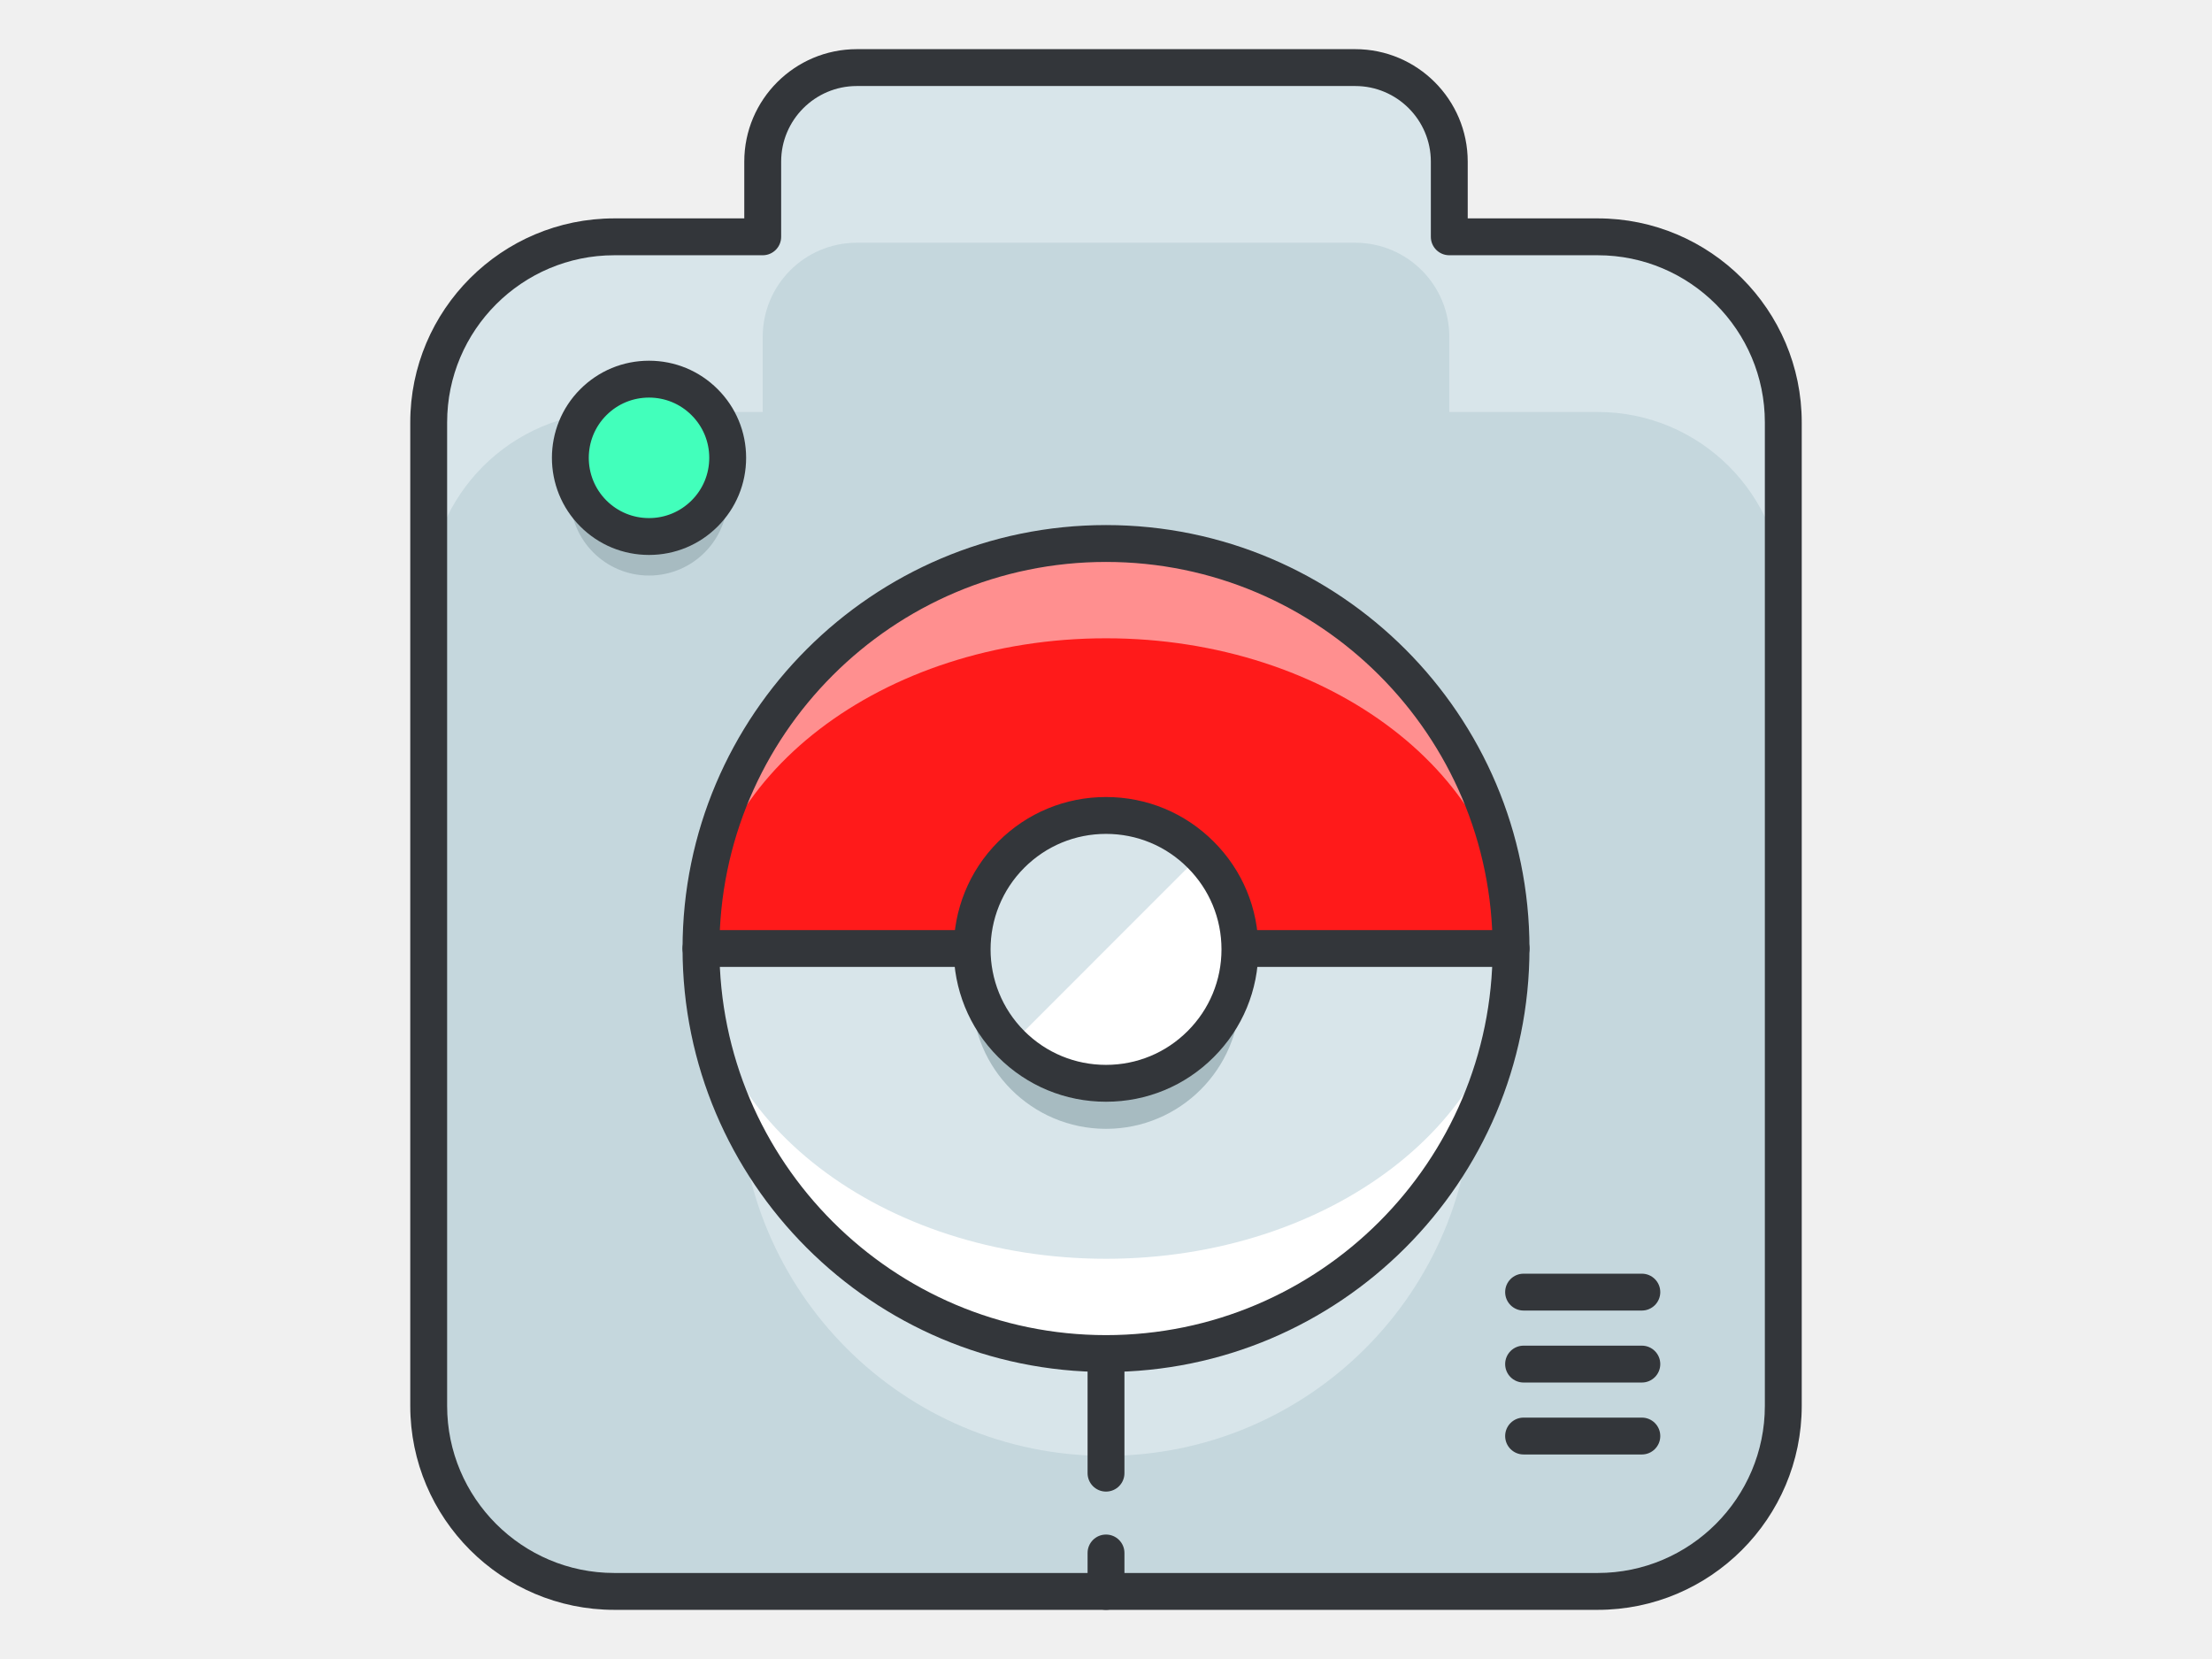
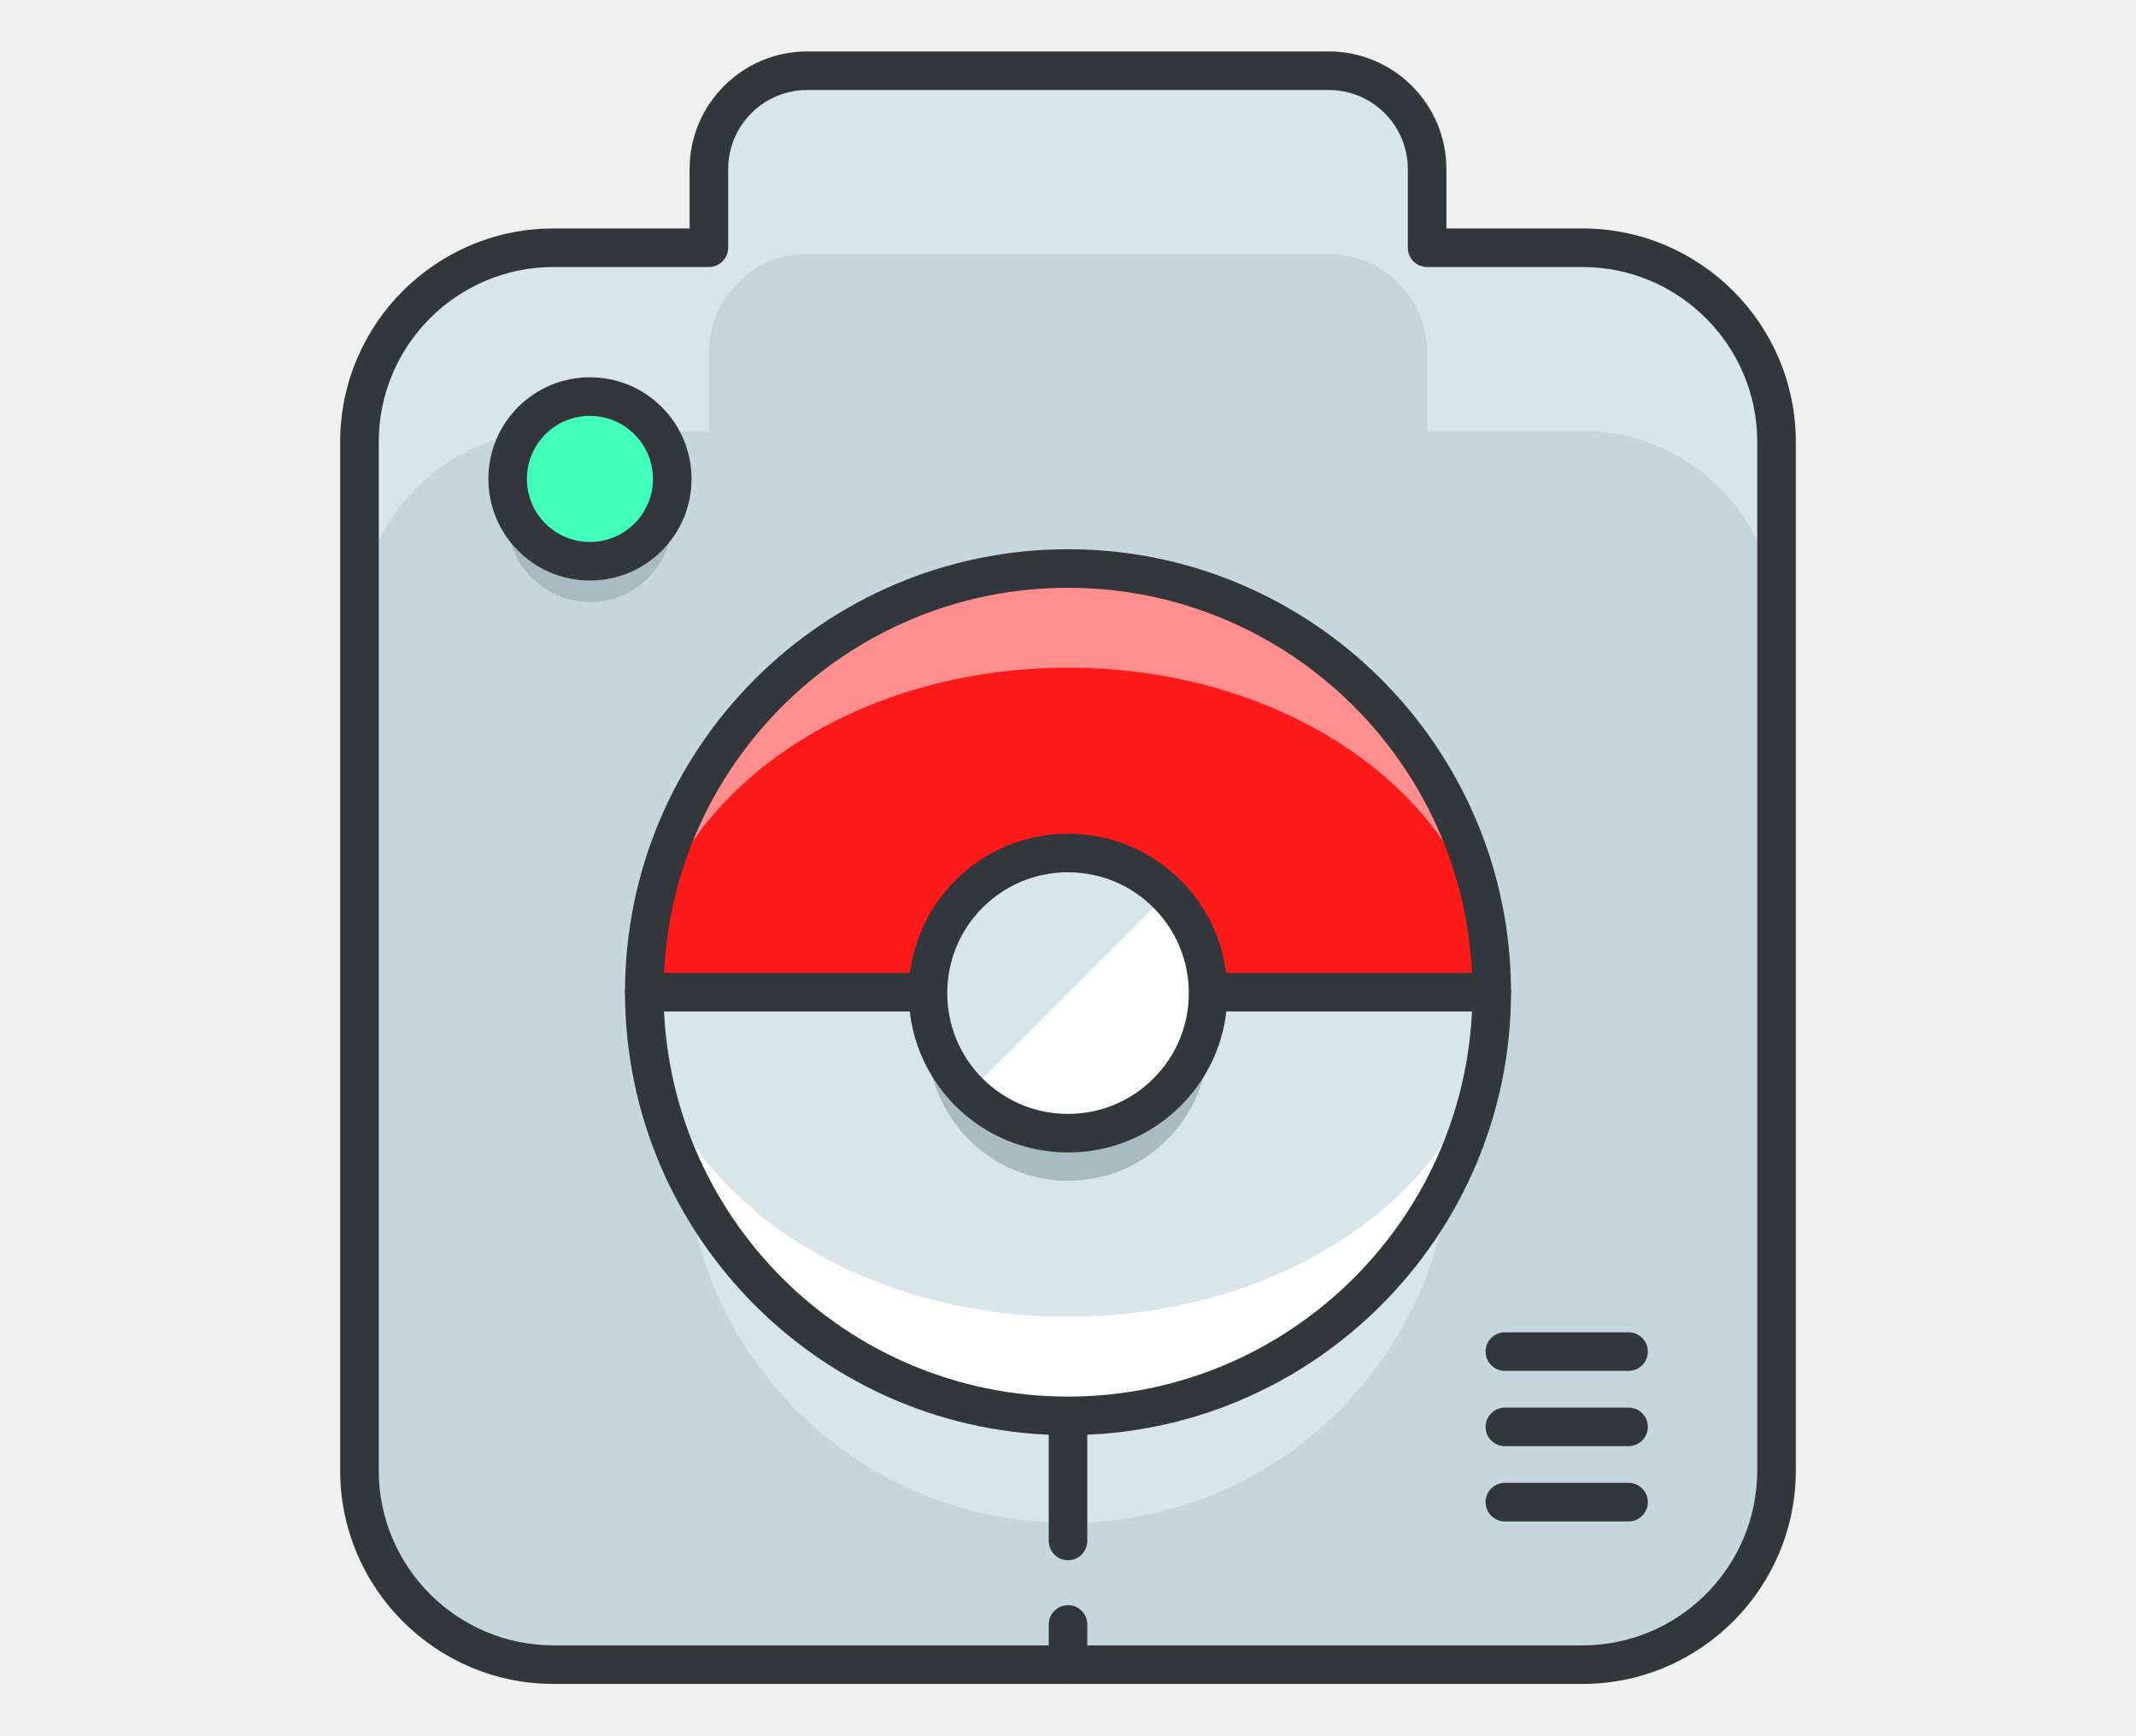
- <svg xmlns="http://www.w3.org/2000/svg" height="60px" id="Layer_1" style="enable-background:new 0 0 135 135;" version="1.1" viewBox="0 0 135 135" width="80px" xml:space="preserve">
+ <svg xmlns="http://www.w3.org/2000/svg" height="65px" id="Layer_1" style="enable-background:new 0 0 135 135;" version="1.1" viewBox="0 0 135 135" width="80px" xml:space="preserve">
  <style type="text/css">

	.st0{fill:#465652;}
	.st1{fill:#AAB9BA;}
	.st2{fill:#47C67B;}
	.st3{fill:#AAC8D1;}
	.st4{fill:none;stroke:#E83834;stroke-width:6;stroke-linecap:round;stroke-linejoin:round;stroke-miterlimit:10;}
	.st5{fill:#7BC67B;}
	.st6{fill:#7BC7FF;}
	.st7{fill:#7C34C1;}
	.st8{fill:#7C8D96;}
	.st9{fill:#AD2707;}
	.st10{fill:#ADB8BC;}
	.st11{fill:#107510;}
	.st12{fill:#7FE5D8;}
	.st13{fill:#AF4AD1;}
	.st14{fill:#E02B7E;}
	.st15{fill:#E04038;}
	.st16{fill:#AFD7DD;}
	.st17{fill:#E0A010;}
	.st18{fill:#E0D5A4;}
	.st19{fill:#12B2B2;}
	.st20{fill:#12D66B;}
	.st21{fill:#E1A9FF;}
	.st22{fill:#1362A8;}
	.st23{fill:#E2378D;}
	.st24{fill:#E29C37;}
	.st25{fill:#E2B90E;}
	.st26{fill:#E2BF91;}
	.st27{fill:#E2CBAA;}
	.st28{fill:#14A594;}
	.st29{fill:#E4E9ED;}
	.st30{fill:#4A5D60;}
	.st31{fill:#E5B076;}
	.st32{fill:#E5B1C4;}
	.st33{fill:#E5E4C3;}
	.st34{fill:#4B6466;}
	.st35{fill:#E6FF2E;}
	.st36{fill:#18AA67;}
	.st37{fill:#E86207;}
	.st38{fill:#E8A113;}
	.st39{fill:#E8B5A6;}
	.st40{fill:#E8E8ED;}
	.st41{fill:#4E5154;}
	.st42{fill:#E9F1F4;}
	.st43{fill:#4F4B48;}
	.st44{fill:#4F74E8;}
	.st45{fill:#808E93;}
	.st46{fill:#80949B;}
	.st47{fill:#80EDAC;}
	.st48{fill:#B122E0;}
	.st49{fill:#B2C4CC;}
	.st50{fill:#83D839;}
	.st51{fill:#B3C6C6;}
	.st52{fill:none;stroke:#33363A;stroke-width:3;stroke-linecap:round;stroke-linejoin:round;stroke-miterlimit:10;}
	.st53{fill:#1A8E1C;}
	.st54{fill:#1A93D6;}
	.st55{fill:#B50B0B;}
	.st56{fill:#1AD88F;}
	.st57{fill:#B5DAF4;}
	.st58{fill:#EA7B1F;}
	.st59{fill:#EA81BD;}
	.st60{fill:#87B8D6;}
	.st61{fill:#87C3F4;}
	.st62{fill:#EAC79D;}
	.st63{fill:#EADF11;}
	.st64{fill:#EAE4C5;}
	.st65{fill:#B78094;}
	.st66{fill:#8844D8;}
	.st67{fill:#EBF4F7;}
	.st68{fill:#893015;}
	.st69{fill:#89410B;}
	.st70{fill:#899BA3;}
	.st71{fill:#EDE3B9;}
	.st72{enable-background:new    ;}
	.st73{fill:#50FF9F;}
	.st74{fill:#EEDCF4;}
	.st75{fill:#EFA37D;}
	.st76{fill:#EFA3CC;}
	.st77{fill:#EFC99A;}
	.st78{fill:#54AF79;}
	.st79{fill:#BA503A;}
	.st80{fill:#BA8663;}
	.st81{fill:#8B4FE0;}
	.st82{fill:#58ED9B;}
	.st83{fill:#BC7DFF;}
	.st84{fill:#8D9AA3;}
	.st85{fill:#BCCAD3;}
	.st86{fill:#8DE4FF;}
	.st87{fill:#20B518;}
	.st88{fill:#BF44F2;}
	.st89{fill:#21CEA1;}
	.st90{fill:#BFDAE0;}
	.st91{fill:#F0FBFC;}
	.st92{fill:#F2D9A7;}
	.st93{fill:#F2EAC9;}
	.st94{fill:#24D1AF;}
	.st95{fill:#25931C;}
	.st96{fill:#F4C4B3;}
	.st97{fill:#F4D3A2;}
	.st98{fill:#F4D647;}
	.st99{fill:#F4D7B8;}
	.st100{fill:#F4EC8E;}
	.st101{fill:#5B524D;}
	.st102{fill:#F77819;}
	.st103{fill:#F79AE1;}
	.st104{fill:#5E707A;}
	.st105{fill:#F93585;}
	.st106{fill:#F95D5D;}
	.st107{fill:#F9C19B;}
	.st108{fill:#F9CB58;}
	.st109{fill:#F9D2B2;}
	.st110{fill:#F9F07D;}
	.st111{fill:#F9F1D2;}
	.st112{fill:#F9F4B7;}
	.st113{fill:#F9F9E4;}
	.st114{fill:#5F1DAA;}
	.st115{fill:#5F9AD6;}
	.st116{fill:#C0C0C4;}
	.st117{fill:#FFFFFF;}
	.st118{fill:#C12727;}
	.st119{fill:#C191A0;}
	.st120{fill:#923BB7;}
	.st121{fill:#93A0A3;}
	.st122{fill:#93F9EA;}
	.st123{fill:#42FFBB;}
	.st124{fill:#C4833D;}
	.st125{fill:#95A2A5;}
	.st126{fill:#965514;}
	.st127{fill:#96562C;}
	.st128{fill:#FFFFFF;}
	.st129{fill:#C5D7DD;}
	.st130{fill:#C68510;}
	.st131{fill:#C6A86D;}
	.st132{fill:#C6BB8D;}
	.st133{fill:#2C9DCE;}
	.st134{fill:#FBFCF2;}
	.st135{fill:#FC70B0;}
	.st136{fill:#FCE6C8;}
	.st137{fill:#FCF7E3;}
	.st138{fill:#C90D6B;}
	.st139{fill:#FDFEFF;}
	.st140{fill:#FDFFDC;}
	.st141{fill:#FF1A1A;}
	.st142{fill:#FF5252;}
	.st143{fill:#FF5B00;}
	.st144{fill:#FF6155;}
	.st145{fill:#FF630D;}
	.st146{fill:#FF6666;}
	.st147{fill:#FF7676;}
	.st148{fill:#FF7900;}
	.st149{fill:#FF860D;}
	.st150{fill:#FF8B00;}
	.st151{fill:#FF8F8F;}
	.st152{fill:#FF900B;}
	.st153{fill:#FF908A;}
	.st154{fill:#FF960B;}
	.st155{fill:#FF9C0D;}
	.st156{fill:#FFA9D4;}
	.st157{fill:#FFAA00;}
	.st158{fill:#FFAD40;}
	.st159{fill:#FFAF10;}
	.st160{fill:#FFB000;}
	.st161{fill:#FFBE08;}
	.st162{fill:#FFBF31;}
	.st163{fill:#FFC200;}
	.st164{fill:#FFCAE8;}
	.st165{fill:#FFCCF5;}
	.st166{fill:#FFD00B;}
	.st167{fill:#FFD039;}
	.st168{fill:#FFD400;}
	.st169{fill:#FFD833;}
	.st170{fill:#FFDB80;}
	.st171{fill:#FFDDD2;}
	.st172{fill:#FFE6D4;}
	.st173{fill:#FFE6EB;}
	.st174{fill:#FFE98D;}
	.st175{fill:#FFECD2;}
	.st176{fill:#FFF1D9;}
	.st177{fill:#FFF24D;}
	.st178{fill:#FFF3C2;}
	.st179{fill:#FFF4C7;}
	.st180{fill:#FFF800;}
	.st181{fill:#FFF80D;}
	.st182{fill:#FFF9DE;}
	.st183{fill:#FFFBD7;}
	.st184{fill:#FFFBEB;}
	.st185{fill:#FFFCC0;}
	.st186{fill:#FFFCDC;}
	.st187{fill:#FFFFFA;}
	.st188{fill:#FFFFFF;}
	.st189{fill:#63797F;}
	.st190{fill:#42FFBB;}
	.st191{fill:#66310E;}
	.st192{fill:#663C17;}
	.st193{fill:#9A5AE5;}
	.st194{fill:#CA30EF;}
	.st195{fill:#6892FC;}
	.st196{fill:#9CFFC4;}
	.st197{fill:#CC4306;}
	.st198{fill:#CC549E;}
	.st199{fill:#9E3256;}
	.st200{fill:#CDFFBB;}
	.st201{fill:#CE86AF;}
	.st202{fill:#CED9DD;}

		.st203{fill:none;stroke:#33363A;stroke-width:3;stroke-linecap:round;stroke-linejoin:round;stroke-miterlimit:10;stroke-dasharray:6;}
	.st204{fill:#CFE1E2;}
	.st205{fill:#33363A;}
	.st206{fill:#34C166;}
	.st207{fill:#364B5B;}
	.st208{fill:#3662CE;}
	.st209{fill:#36C6FF;}
	.st210{fill:#6ADB9A;}
	.st211{fill:#6D5C4D;}
	.st212{fill:#6EBDF9;}
	.st213{fill:#0031FF;}
	.st214{fill:#0062FF;}
	.st215{fill:#0068FF;}
	.st216{fill:#0086FF;}
	.st217{fill:#009BE8;}
	.st218{fill:#00AAFF;}
	.st219{fill:#D271FF;}
	.st220{fill:#D363A9;}
	.st221{fill:#D3964C;}
	.st222{fill:#D3DFE2;}
	.st223{fill:#D3E0E2;}
	.st224{fill:#D3EFF4;}
	.st225{fill:#063B66;}
	.st226{fill:#D60909;}
	.st227{fill:#D61D1D;}
	.st228{fill:#D7F0FF;}
	.st229{fill:#09B285;}
	.st230{fill:#D8D593;}
	.st231{fill:#D8E2EA;}
	.st232{fill:#D8E5EA;}
	.st233{fill:#3E5054;}
	.st234{fill:#D988FF;}
	.st235{fill:#D9E7E8;}
	.st236{fill:#702252;}
	.st237{fill:#70D3E0;}
	.st238{fill:#A02FF2;}
	.st239{fill:#A2F255;}
	.st240{fill:#A35616;}
	.st241{fill:#A3CCCC;}
	.st242{fill:#0A6ADD;}
	.st243{fill:#A5145D;}
	.st244{fill:#A57555;}
	.st245{fill:#77D6FC;}
	.st246{fill:#7815CE;}
	.st247{fill:#A7BBC1;}
	.st248{fill:#DBD279;}
	.st249{fill:#0D5C9E;}
	.st250{fill:#A83C11;}
	.st251{fill:#A8633D;}
	.st252{fill:#A8A3E5;}
	.st253{fill:#DCE6EA;}
	.st254{fill:#DCE7EA;}
	.st255{fill:#A962E8;}
	.st256{fill:#DD2466;}
	.st257{fill:#DDC38A;}
	.st258{fill:#DDD2B1;}
	.st259{fill:#DFE7E8;}
	.st260{fill:#42B1E8;}
	.st261{fill:#436377;}
	.st262{fill:#43B530;}

</style>
  <g>
    <g>
      <g>
        <path class="st232" d="M107.515,19.271h-12.08v-6.12c0-4.228-3.428-7.651-7.652-7.651H47.222c-4.229,0-7.656,3.424-7.656,7.651     v6.12h-12.08c-8.338,0-15.1,6.758-15.1,15.1v80.027c0,8.338,6.762,15.102,15.1,15.102h80.029c8.34,0,15.1-6.764,15.1-15.102     V34.371C122.614,26.029,115.854,19.271,107.515,19.271z M67.501,104.217c-16.475,0-29.83-13.359-29.83-29.833     c0-16.475,13.355-29.829,29.83-29.829s29.832,13.354,29.832,29.829C97.333,90.857,83.976,104.217,67.501,104.217z" />
      </g>
      <g>
        <path class="st129" d="M107.515,33.525h-12.08v-6.119c0-4.227-3.428-7.653-7.652-7.653H47.222c-4.229,0-7.656,3.427-7.656,7.653     v6.119h-12.08c-8.338,0-15.1,6.762-15.1,15.098v65.775c0,8.338,6.762,15.102,15.1,15.102h80.029c8.34,0,15.1-6.764,15.1-15.102     V48.623C122.614,40.287,115.854,33.525,107.515,33.525z M97.333,88.639c0,16.475-13.357,29.831-29.832,29.831     s-29.83-13.356-29.83-29.831c0-2.461,0.33-4.84,0.893-7.127c-0.562-2.289-0.893-4.666-0.893-7.128     c0-16.475,13.355-29.829,29.83-29.829s29.832,13.354,29.832,29.829c0,2.462-0.332,4.839-0.893,7.128     C97.001,83.799,97.333,86.178,97.333,88.639z" />
      </g>
      <g>
        <path class="st205" d="M107.515,131H27.485c-9.153,0-16.6-7.447-16.6-16.602V34.371c0-9.153,7.447-16.6,16.6-16.6h10.58v-4.62     C38.065,8.105,42.173,4,47.222,4h40.561c5.046,0,9.152,4.105,9.152,9.151v4.62h10.58c9.153,0,16.6,7.447,16.6,16.6v80.027     C124.114,123.553,116.667,131,107.515,131z M27.485,20.771c-7.499,0-13.6,6.101-13.6,13.6v80.027c0,7.5,6.101,13.602,13.6,13.602     h80.029c7.499,0,13.6-6.102,13.6-13.602V34.371c0-7.499-6.101-13.6-13.6-13.6h-12.08c-0.829,0-1.5-0.671-1.5-1.5v-6.12     c0-3.392-2.76-6.151-6.152-6.151H47.222c-3.395,0-6.156,2.759-6.156,6.151v6.12c0,0.829-0.671,1.5-1.5,1.5H27.485z      M67.501,105.717c-17.275,0-31.33-14.056-31.33-31.333c0-17.275,14.055-31.329,31.33-31.329     c17.276,0,31.332,14.054,31.332,31.329C98.833,91.661,84.777,105.717,67.501,105.717z M67.501,46.055     c-15.621,0-28.33,12.708-28.33,28.329c0,15.623,12.709,28.333,28.33,28.333c15.623,0,28.332-12.71,28.332-28.333     C95.833,58.763,83.124,46.055,67.501,46.055z" />
      </g>
    </g>
    <g>
      <g>
        <circle class="st151" cx="67.501" cy="77.184" r="32.959" />
      </g>
      <g>
        <path class="st141" d="M100.46,77.184c0,13.943-14.756,25.248-32.959,25.248S34.542,91.127,34.542,77.184     c0-13.939,14.756-25.244,32.959-25.244S100.46,63.244,100.46,77.184z" />
      </g>
      <g>
        <path class="st188" d="M34.542,77.184c0,18.205,14.756,32.961,32.959,32.961s32.959-14.756,32.959-32.961H34.542z" />
      </g>
      <g>
        <path class="st232" d="M67.501,102.432c18.203,0,32.959-11.305,32.959-25.248H34.542     C34.542,91.127,49.298,102.432,67.501,102.432z" />
      </g>
      <g>
        <path class="st205" d="M67.501,111.645c-19.001,0-34.459-15.459-34.459-34.461c0-19,15.458-34.457,34.459-34.457     s34.459,15.458,34.459,34.457C101.96,96.186,86.502,111.645,67.501,111.645z M67.501,45.727     c-17.347,0-31.459,14.111-31.459,31.457c0,17.348,14.112,31.461,31.459,31.461S98.96,94.531,98.96,77.184     C98.96,59.838,84.848,45.727,67.501,45.727z" />
      </g>
      <g>
        <path class="st205" d="M100.46,78.684H34.542c-0.829,0-1.5-0.672-1.5-1.5s0.671-1.5,1.5-1.5h65.918c0.829,0,1.5,0.672,1.5,1.5     S101.289,78.684,100.46,78.684z" />
      </g>
      <g>
        <g>
          <circle class="st247" cx="67.5" cy="80.96" r="10.898" />
        </g>
        <g>
          <circle class="st188" cx="67.5" cy="77.256" r="10.899" />
        </g>
        <g>
          <path class="st232" d="M59.794,84.963c-4.254-4.256-4.254-11.158,0-15.414c4.258-4.256,11.158-4.256,15.412,0" />
        </g>
        <g>
          <path class="st205" d="M67.501,89.653c-3.312,0-6.425-1.289-8.768-3.629c-4.833-4.836-4.833-12.701-0.001-17.536      c2.343-2.342,5.457-3.631,8.769-3.631c3.312,0,6.425,1.29,8.766,3.631c2.342,2.342,3.632,5.455,3.632,8.768      s-1.29,6.427-3.633,8.768C73.926,88.364,70.813,89.653,67.501,89.653z M67.501,67.857c-2.51,0-4.871,0.978-6.647,2.752      c-3.663,3.665-3.663,9.628,0,13.293c1.775,1.773,4.136,2.751,6.646,2.751c2.51,0,4.87-0.977,6.644-2.751      c1.776-1.775,2.754-4.136,2.754-6.646s-0.978-4.871-2.754-6.646C72.371,68.834,70.012,67.857,67.501,67.857z" />
        </g>
      </g>
    </g>
    <g>
      <path class="st205" d="M67.501,121.377c-0.829,0-1.5-0.672-1.5-1.5v-9.623c0-0.828,0.671-1.5,1.5-1.5s1.5,0.672,1.5,1.5v9.623    C69.001,120.705,68.33,121.377,67.501,121.377z" />
    </g>
    <g>
      <path class="st205" d="M111.104,106.645h-9.623c-0.829,0-1.5-0.672-1.5-1.5s0.671-1.5,1.5-1.5h9.623c0.829,0,1.5,0.672,1.5,1.5    S111.933,106.645,111.104,106.645z" />
    </g>
    <g>
      <path class="st205" d="M111.104,112.502h-9.623c-0.829,0-1.5-0.672-1.5-1.5s0.671-1.5,1.5-1.5h9.623c0.829,0,1.5,0.672,1.5,1.5    S111.933,112.502,111.104,112.502z" />
    </g>
    <g>
      <path class="st205" d="M111.104,118.357h-9.623c-0.829,0-1.5-0.672-1.5-1.5s0.671-1.5,1.5-1.5h9.623c0.829,0,1.5,0.672,1.5,1.5    S111.933,118.357,111.104,118.357z" />
    </g>
    <g>
      <path class="st205" d="M67.501,131c-0.829,0-1.5-0.672-1.5-1.5v-3.127c0-0.828,0.671-1.5,1.5-1.5s1.5,0.672,1.5,1.5v3.127    C69.001,130.328,68.33,131,67.501,131z" />
    </g>
    <g>
      <g>
        <circle class="st247" cx="30.312" cy="40.432" r="6.403" />
      </g>
      <g>
        <circle class="st123" cx="30.312" cy="37.255" r="6.403" />
      </g>
      <g>
        <path class="st190" d="M25.784,41.783c-2.5-2.5-2.5-6.555,0-9.056c2.502-2.5,6.555-2.5,9.055,0" />
      </g>
      <g>
        <path class="st205" d="M30.312,45.158c-2.111,0-4.095-0.822-5.588-2.314c-3.082-3.081-3.082-8.095-0.001-11.177     c1.494-1.493,3.479-2.314,5.589-2.314c2.11,0,4.095,0.822,5.587,2.314c1.493,1.493,2.316,3.478,2.316,5.589     s-0.823,4.096-2.316,5.588C34.407,44.336,32.423,45.158,30.312,45.158z M30.312,32.353c-1.31,0-2.542,0.51-3.468,1.436     c-1.911,1.912-1.911,5.022,0,6.934c0.926,0.925,2.158,1.436,3.468,1.436c1.309,0,2.54-0.51,3.466-1.436     c0.927-0.926,1.437-2.157,1.437-3.467c0-1.31-0.51-2.541-1.437-3.467C32.853,32.862,31.622,32.353,30.312,32.353z" />
      </g>
    </g>
  </g>
</svg>
